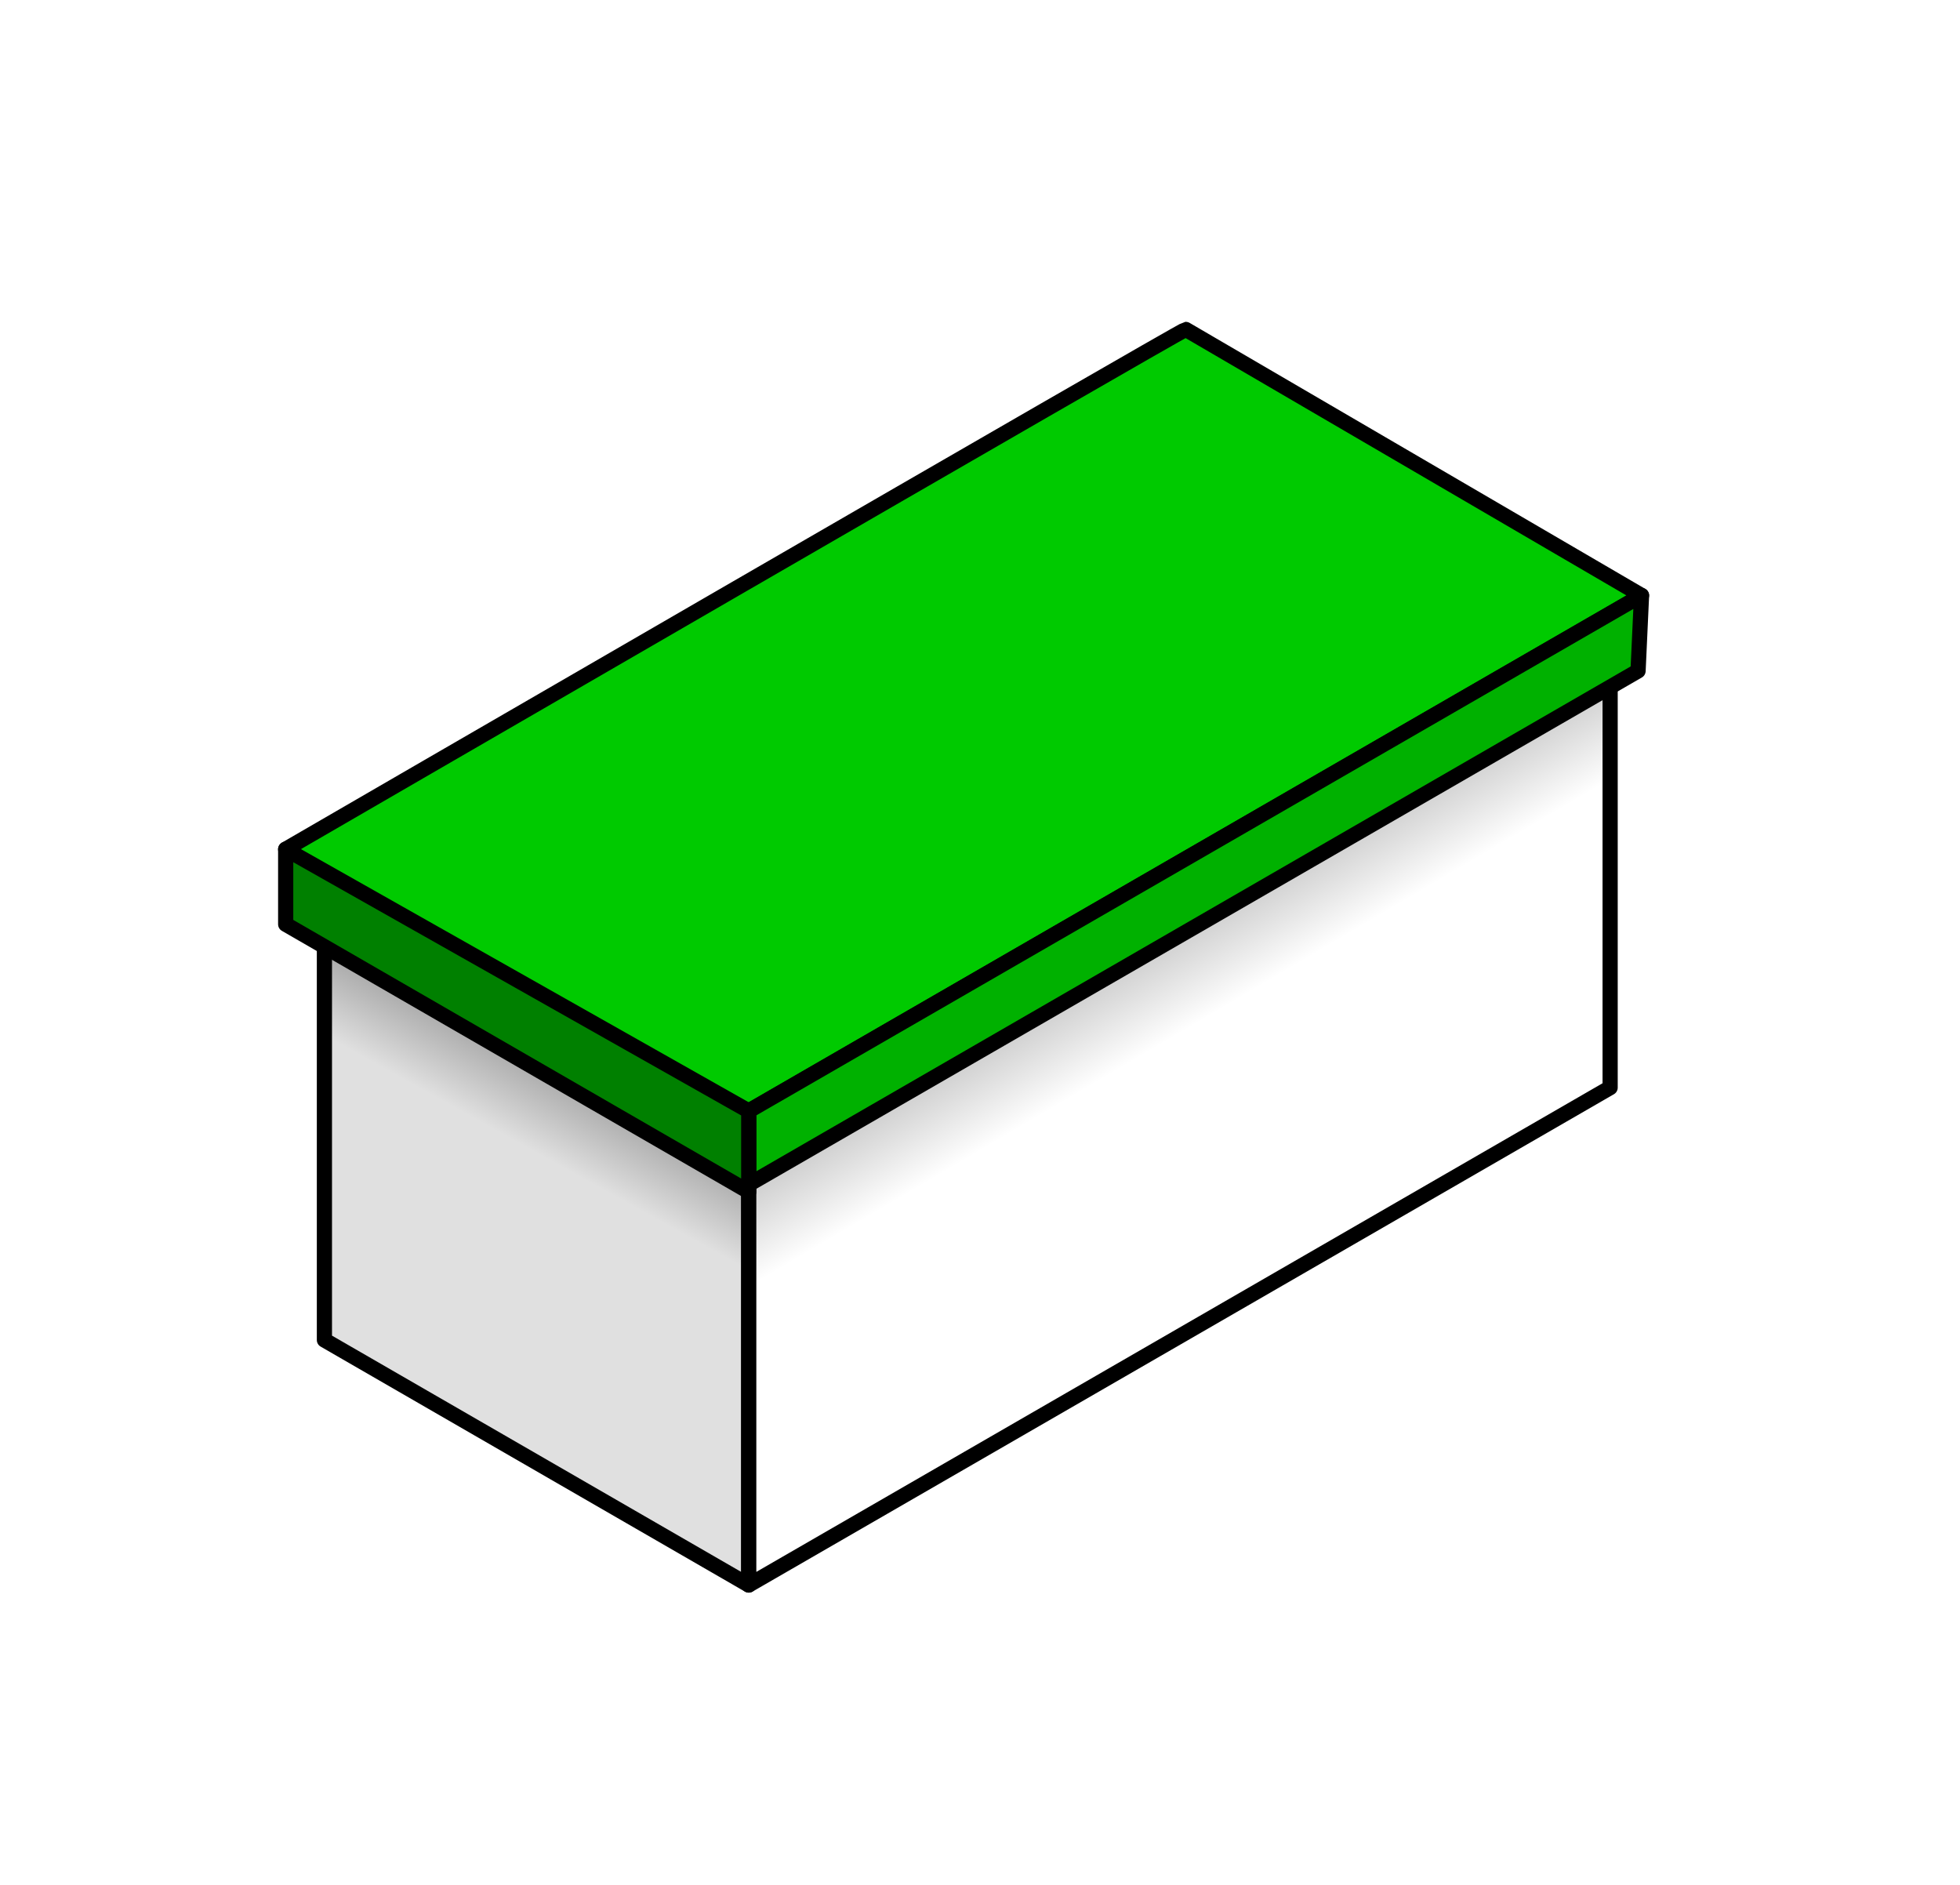
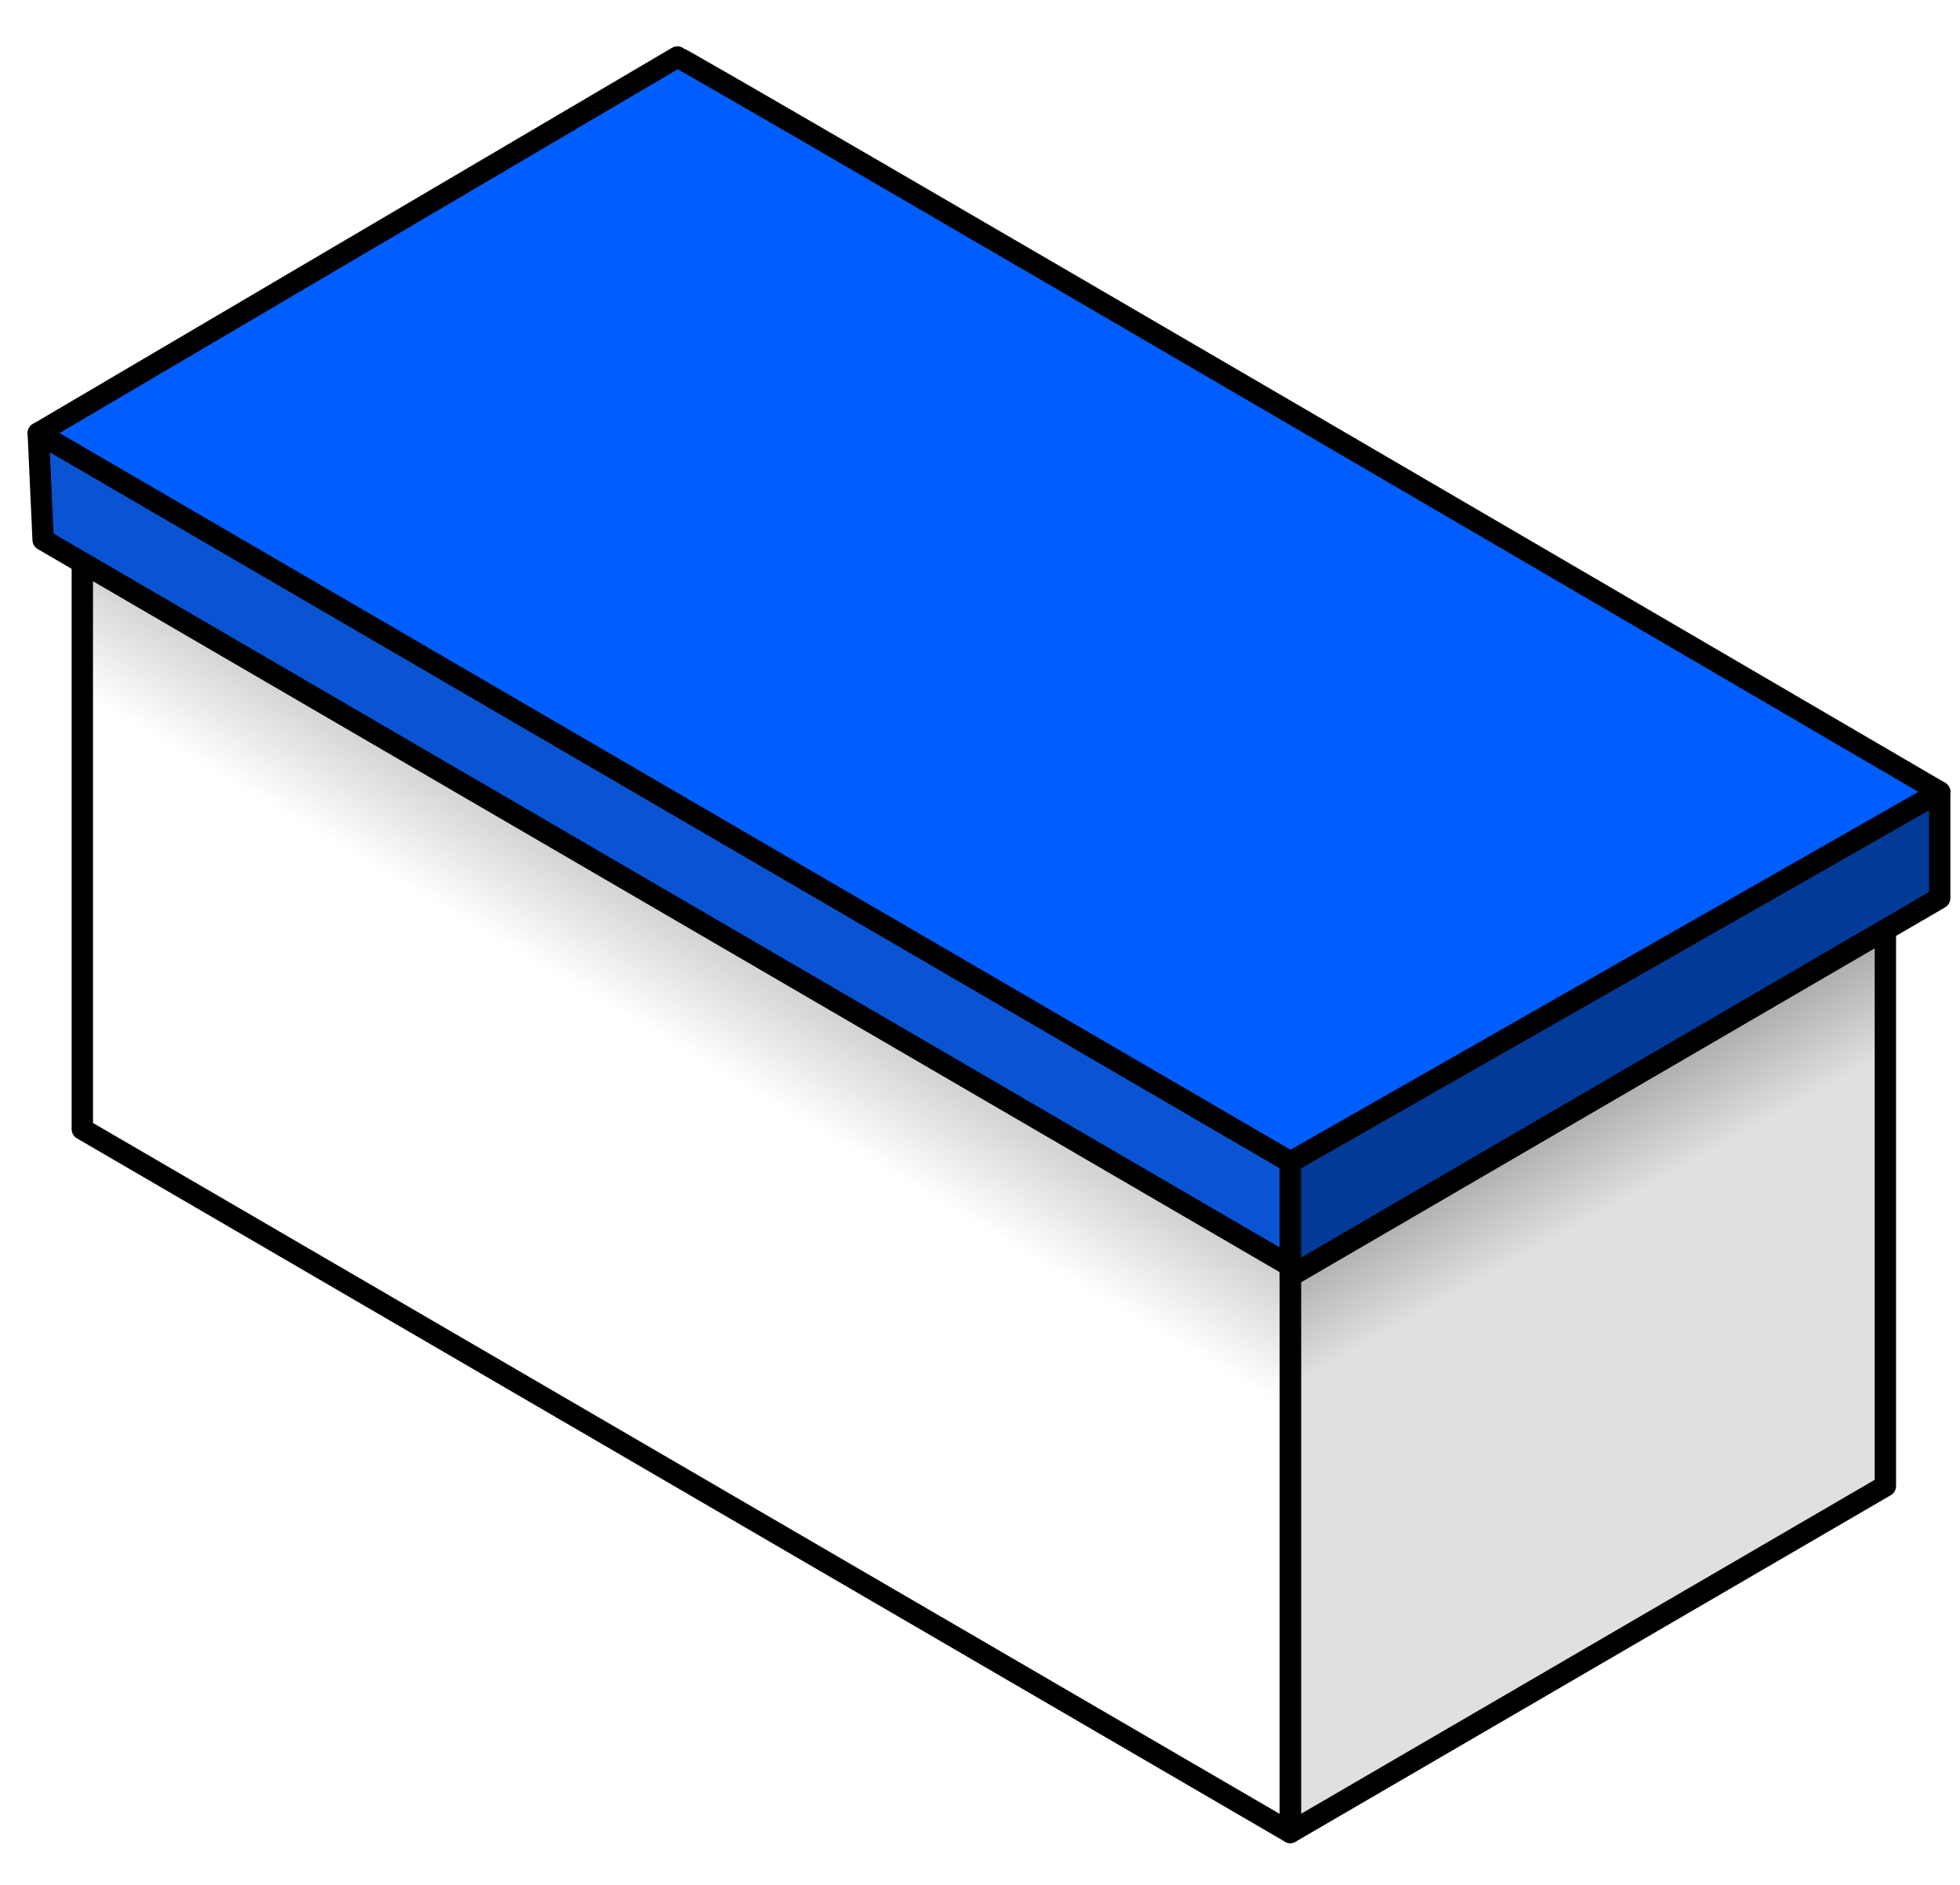
<svg xmlns="http://www.w3.org/2000/svg" xmlns:xlink="http://www.w3.org/1999/xlink" width="516.5" height="496.5" id="svg2" version="1.1">
  <defs id="defs4">
    <linearGradient id="linearGradient3744">
      <stop id="stop3746" offset="0" style="stop-color:#000000;stop-opacity:1;" />
      <stop id="stop3748" offset="1" style="stop-color:#e0e0e0;stop-opacity:1" />
    </linearGradient>
    <linearGradient id="linearGradient3680">
      <stop style="stop-color:#000000;stop-opacity:1;" offset="0" id="stop3682" />
      <stop style="stop-color:#ffffff;stop-opacity:1;" offset="1" id="stop3684" />
    </linearGradient>
-     <linearGradient xlink:href="#linearGradient3680" id="linearGradient3686" x1="419.371" y1="230.072" x2="479.629" y2="332.373" gradientUnits="userSpaceOnUse" />
-     <linearGradient xlink:href="#linearGradient3744" id="linearGradient3696" x1="343.463" y1="313.296" x2="303.546" y2="385.421" gradientUnits="userSpaceOnUse" />
+     <linearGradient xlink:href="#linearGradient3680" id="linearGradient3686" x1="419.371" y1="230.072" x2="479.629" y2="332.373" gradientUnits="userSpaceOnUse" gradientTransform="matrix(1.402377,0,0,1.413977,-154.523,-137.9752)" />
+     <linearGradient xlink:href="#linearGradient3744" id="linearGradient3696" x1="343.463" y1="313.296" x2="303.546" y2="385.421" gradientUnits="userSpaceOnUse" gradientTransform="matrix(1.402377,0,0,1.413977,-154.523,-137.9752)" />
+     <linearGradient xlink:href="#linearGradient3744" id="linearGradient2859" gradientUnits="userSpaceOnUse" gradientTransform="matrix(1.402377,0,0,1.413977,-154.523,-137.9752)" x1="343.463" y1="313.296" x2="303.546" y2="385.421" />
+     <linearGradient xlink:href="#linearGradient3680" id="linearGradient2861" gradientUnits="userSpaceOnUse" gradientTransform="matrix(1.402377,0,0,1.413977,-154.523,-137.9752)" x1="419.371" y1="230.072" x2="479.629" y2="332.373" />
  </defs>
  <g id="layer1" transform="translate(-146.75,-73.11218)">
-     <path style="fill:none;stroke:#000000;stroke-width:2;stroke-linecap:butt;stroke-linejoin:round;stroke-miterlimit:4;stroke-opacity:1;stroke-dasharray:none" d="M 232.24,426.185 344.058,490.743 571.053,359.688 459.235,295.13 232.24,426.185 z" id="path2868" />
-     <path style="fill:none;stroke:#000000;stroke-width:2;stroke-linecap:butt;stroke-linejoin:round;stroke-miterlimit:4;stroke-opacity:1;stroke-dasharray:none" d="m 459.235,166.014 111.818,64.558 0,129.116 -111.818,-64.558 0,-129.116 z" id="path2876" />
-     <path style="fill:none;stroke:#000000;stroke-width:2;stroke-linecap:butt;stroke-linejoin:round;stroke-miterlimit:4;stroke-opacity:1;stroke-dasharray:none" d="m 459.235,166.014 -226.995,131.056 0,129.116 226.995,-131.056 0,-129.116 z" id="path2878" />
-     <path style="fill:none;stroke:#000000;stroke-width:2;stroke-linecap:butt;stroke-linejoin:round;stroke-miterlimit:4;stroke-opacity:1;stroke-dasharray:none" d="M 232.24,297.069 344.058,361.627 571.053,230.572 459.235,166.014 232.24,297.069 z" id="path2880" />
-     <path style="fill:url(#linearGradient3696);fill-opacity:1;stroke:#000000;stroke-width:4;stroke-linecap:butt;stroke-linejoin:round;stroke-miterlimit:4;stroke-opacity:1;stroke-dasharray:none" d="m 232.24,426.185 0,-129.116 111.818,64.558 0,129.116 -111.818,-64.558 z" id="path2872" />
-     <path style="fill:url(#linearGradient3686);fill-opacity:1;stroke:#000000;stroke-width:4;stroke-linecap:butt;stroke-linejoin:round;stroke-miterlimit:4;stroke-opacity:1;stroke-dasharray:none" d="m 571.053,230.572 -226.995,131.056 0,129.116 226.995,-131.056 0,-129.116 z" id="path2874" />
-     <path style="fill:#00ca00;fill-opacity:1;stroke:#000000;stroke-width:4;stroke-linecap:butt;stroke-linejoin:round;stroke-miterlimit:4;stroke-opacity:1;stroke-dasharray:none" d="m 459.235,159.914 120.093,70.093 -235.378,135.895 c 0,0 -123.088,-68.364 -121.918,-69.039 1.17,-0.675 236.174,-136.87 237.203,-136.949 z" id="path3674" />
-     <path style="fill:#00b100;fill-opacity:1;stroke:#000000;stroke-width:4;stroke-linecap:butt;stroke-linejoin:round;stroke-miterlimit:4;stroke-opacity:1;stroke-dasharray:none" d="m 579.328,230.007 -0.914,19.878 -234.356,135.305 0,-19.35 235.27,-135.833 z" id="path3676" />
-     <path style="fill:#008000;fill-opacity:1;stroke:#000000;stroke-width:4;stroke-linecap:butt;stroke-linejoin:round;stroke-miterlimit:4;stroke-opacity:1;stroke-dasharray:none" d="m 344.058,387.097 -122.026,-70.452 0,-19.782 122.026,68.977 0,21.257 z" id="path3678" />
+     <g id="g2848" transform="matrix(-1,0,0,1,814.75,0)">
+       <path id="path2868" d="M 171.165,464.641 327.976,555.925 646.308,370.615 489.497,279.332 171.165,464.641 z" style="fill:none;stroke:#000000;stroke-width:2.816;stroke-linecap:butt;stroke-linejoin:round;stroke-miterlimit:4;stroke-opacity:1;stroke-dasharray:none" />
+       <path id="path2876" d="m 489.497,96.764 156.811,91.284 0,182.567 -156.811,-91.284 0,-182.567 z" style="fill:none;stroke:#000000;stroke-width:2.816;stroke-linecap:butt;stroke-linejoin:round;stroke-miterlimit:4;stroke-opacity:1;stroke-dasharray:none" />
+       <path id="path2878" d="m 489.497,96.764 -318.332,185.31 0,182.567 318.332,-185.31 0,-182.567 z" style="fill:none;stroke:#000000;stroke-width:2.816;stroke-linecap:butt;stroke-linejoin:round;stroke-miterlimit:4;stroke-opacity:1;stroke-dasharray:none" />
+       <path id="path2880" d="M 171.165,282.074 327.976,373.357 646.308,188.048 489.497,96.764 171.165,282.074 z" style="fill:none;stroke:#000000;stroke-width:2.816;stroke-linecap:butt;stroke-linejoin:round;stroke-miterlimit:4;stroke-opacity:1;stroke-dasharray:none" />
+       <path id="path2872" d="m 171.165,464.641 0,-182.567 156.811,91.284 0,182.567 -156.811,-91.284 z" style="fill:url(#linearGradient2859);fill-opacity:1;stroke:#000000;stroke-width:5.633;stroke-linecap:butt;stroke-linejoin:round;stroke-miterlimit:4;stroke-opacity:1;stroke-dasharray:none" />
+       <path id="path2874" d="m 646.308,188.048 -318.332,185.31 0,182.567 318.332,-185.31 0,-182.567 z" style="fill:url(#linearGradient2861);fill-opacity:1;stroke:#000000;stroke-width:5.633;stroke-linecap:butt;stroke-linejoin:round;stroke-miterlimit:4;stroke-opacity:1;stroke-dasharray:none" />
+       <path id="path3674" d="m 489.497,88.14 168.416,99.11 -330.088,192.153 c 0,0 -172.616,-96.665 -170.976,-97.619 1.64,-0.955 331.205,-193.531 332.648,-193.643 z" style="fill:#005eff;fill-opacity:1;stroke:#000000;stroke-width:5.633;stroke-linecap:butt;stroke-linejoin:round;stroke-miterlimit:4;stroke-opacity:1;stroke-dasharray:none" />
+       <path id="path3676" d="m 657.913,187.25 -1.282,28.107 -328.655,191.319 0,-27.361 329.937,-192.065 z" style="fill:#0a54d3;fill-opacity:1;stroke:#000000;stroke-width:5.633;stroke-linecap:butt;stroke-linejoin:round;stroke-miterlimit:4;stroke-opacity:1;stroke-dasharray:none" />
+       <path id="path3678" d="m 327.976,409.371 -171.127,-99.617 0,-27.971 171.127,97.532 0,30.057 z" style="fill:#043a97;fill-opacity:1;stroke:#000000;stroke-width:5.633;stroke-linecap:butt;stroke-linejoin:round;stroke-miterlimit:4;stroke-opacity:1;stroke-dasharray:none" />
+     </g>
  </g>
</svg>
